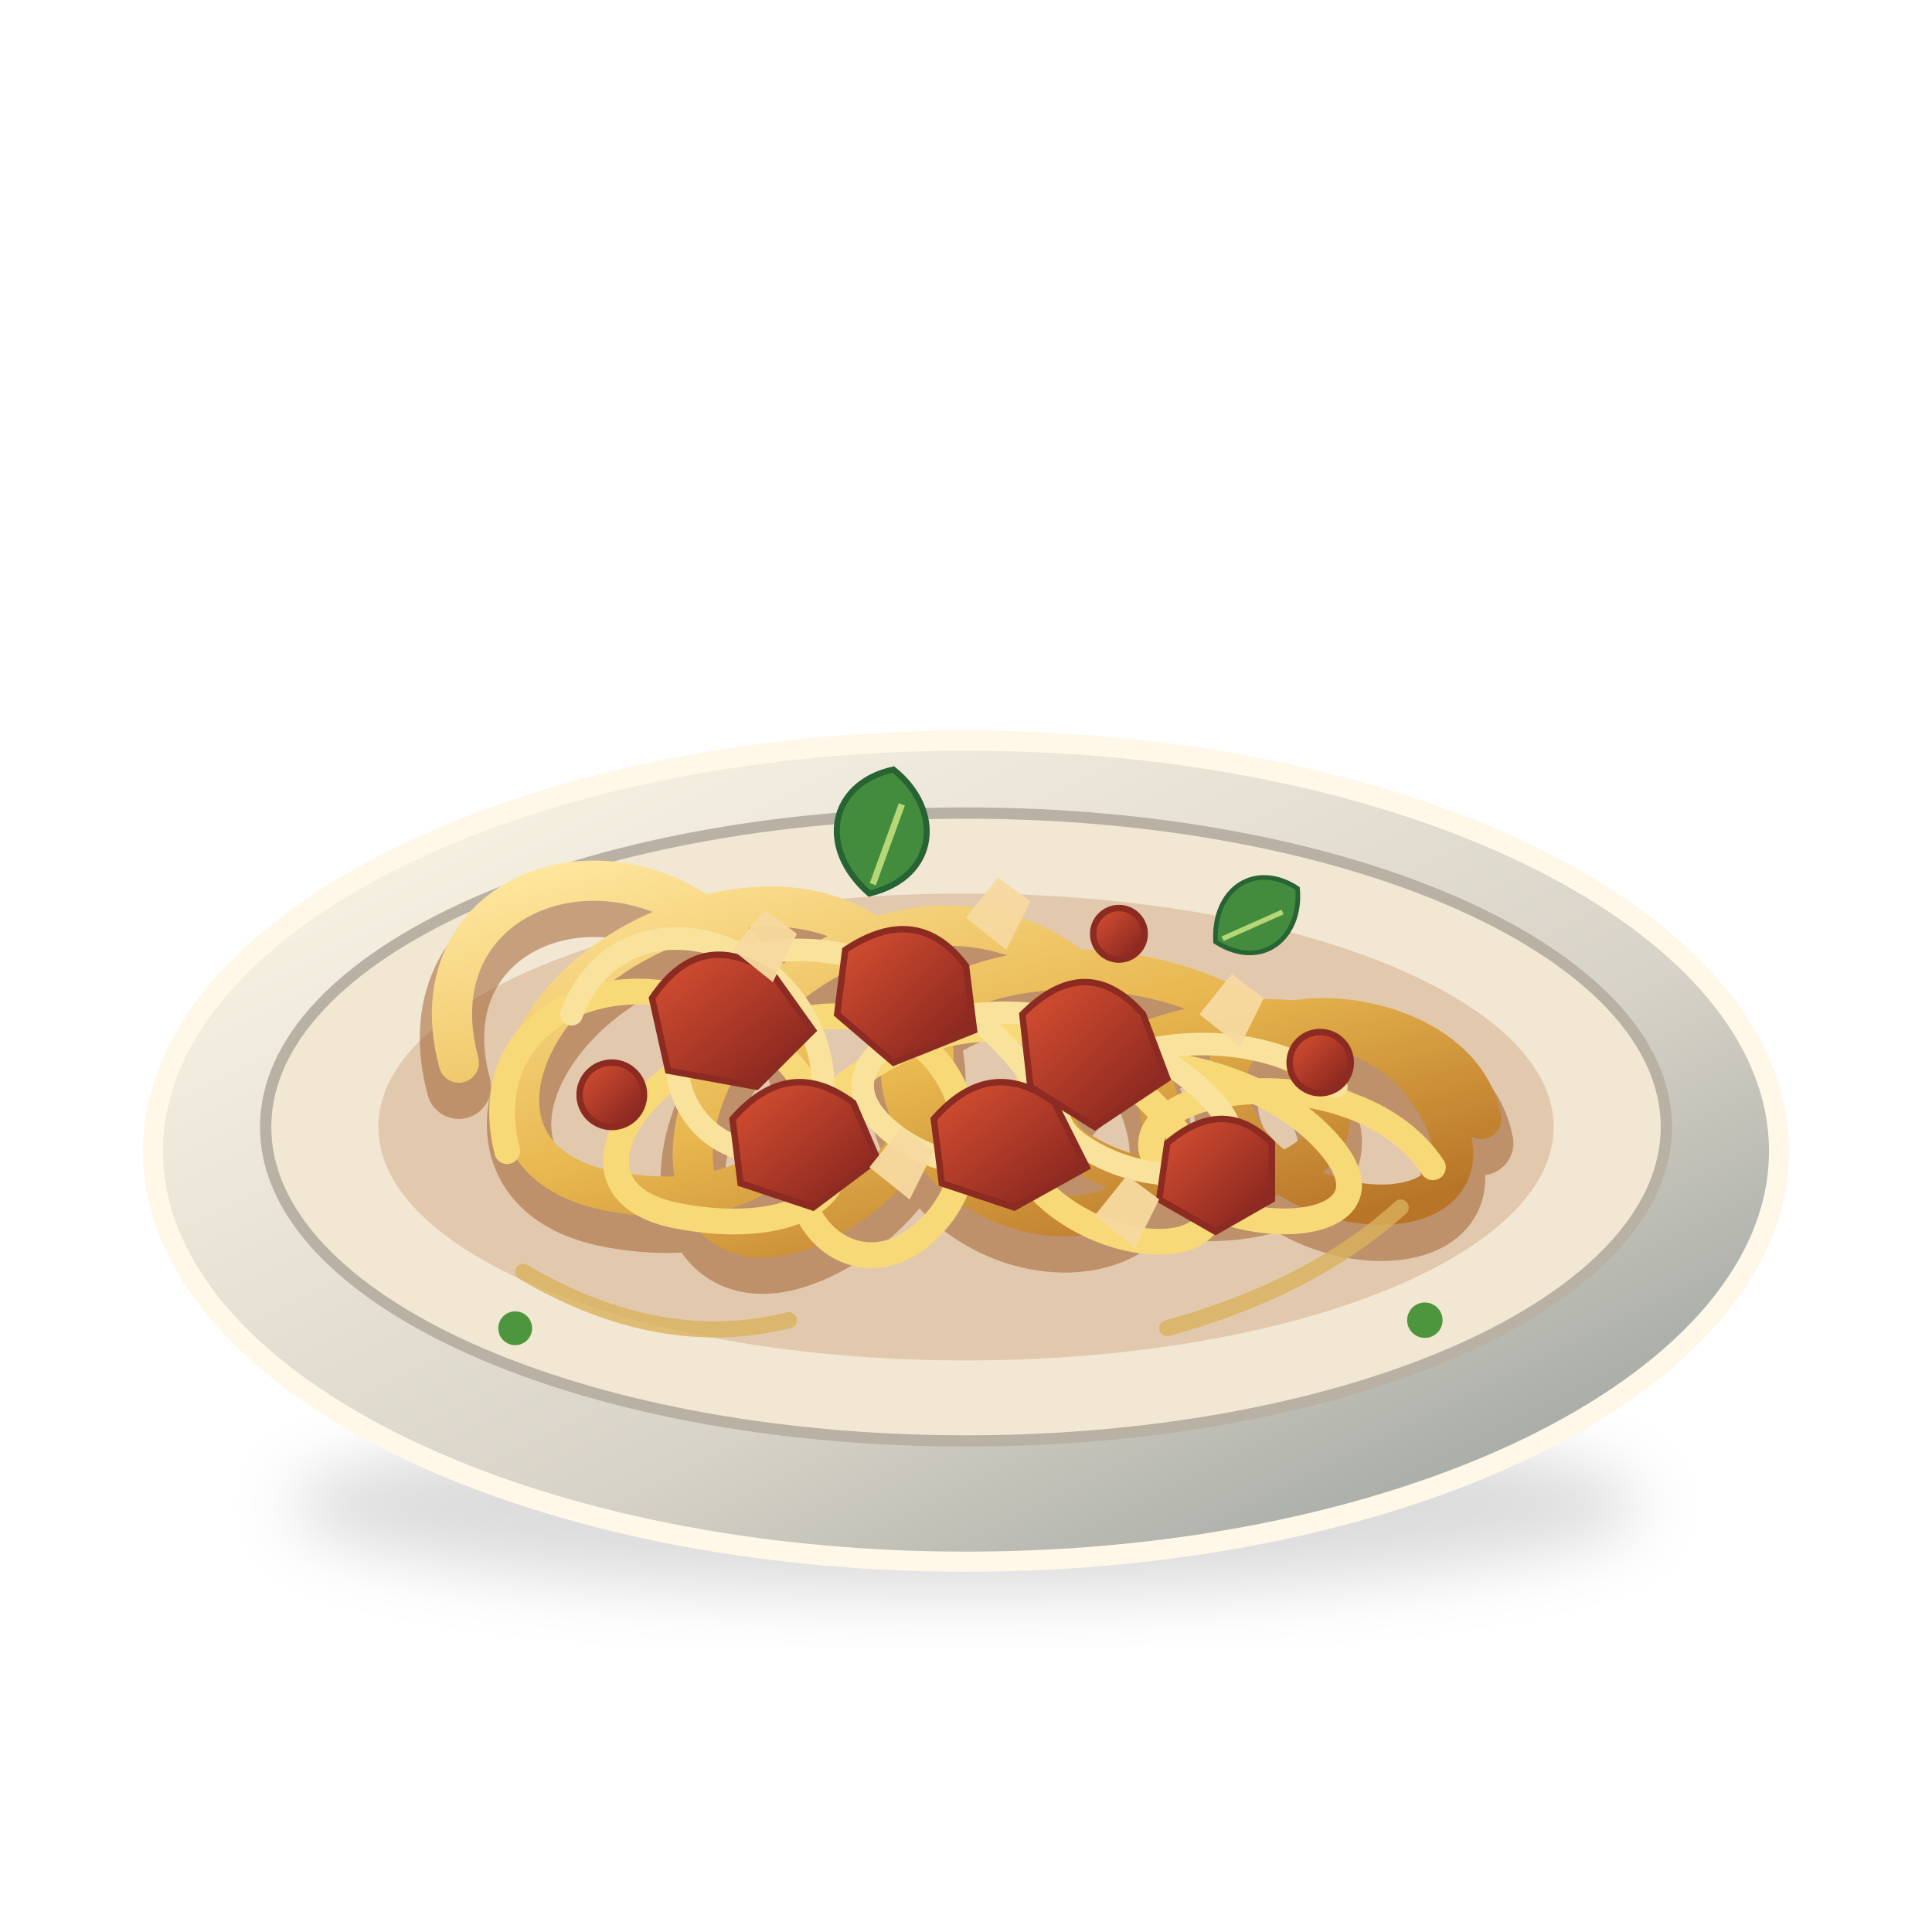
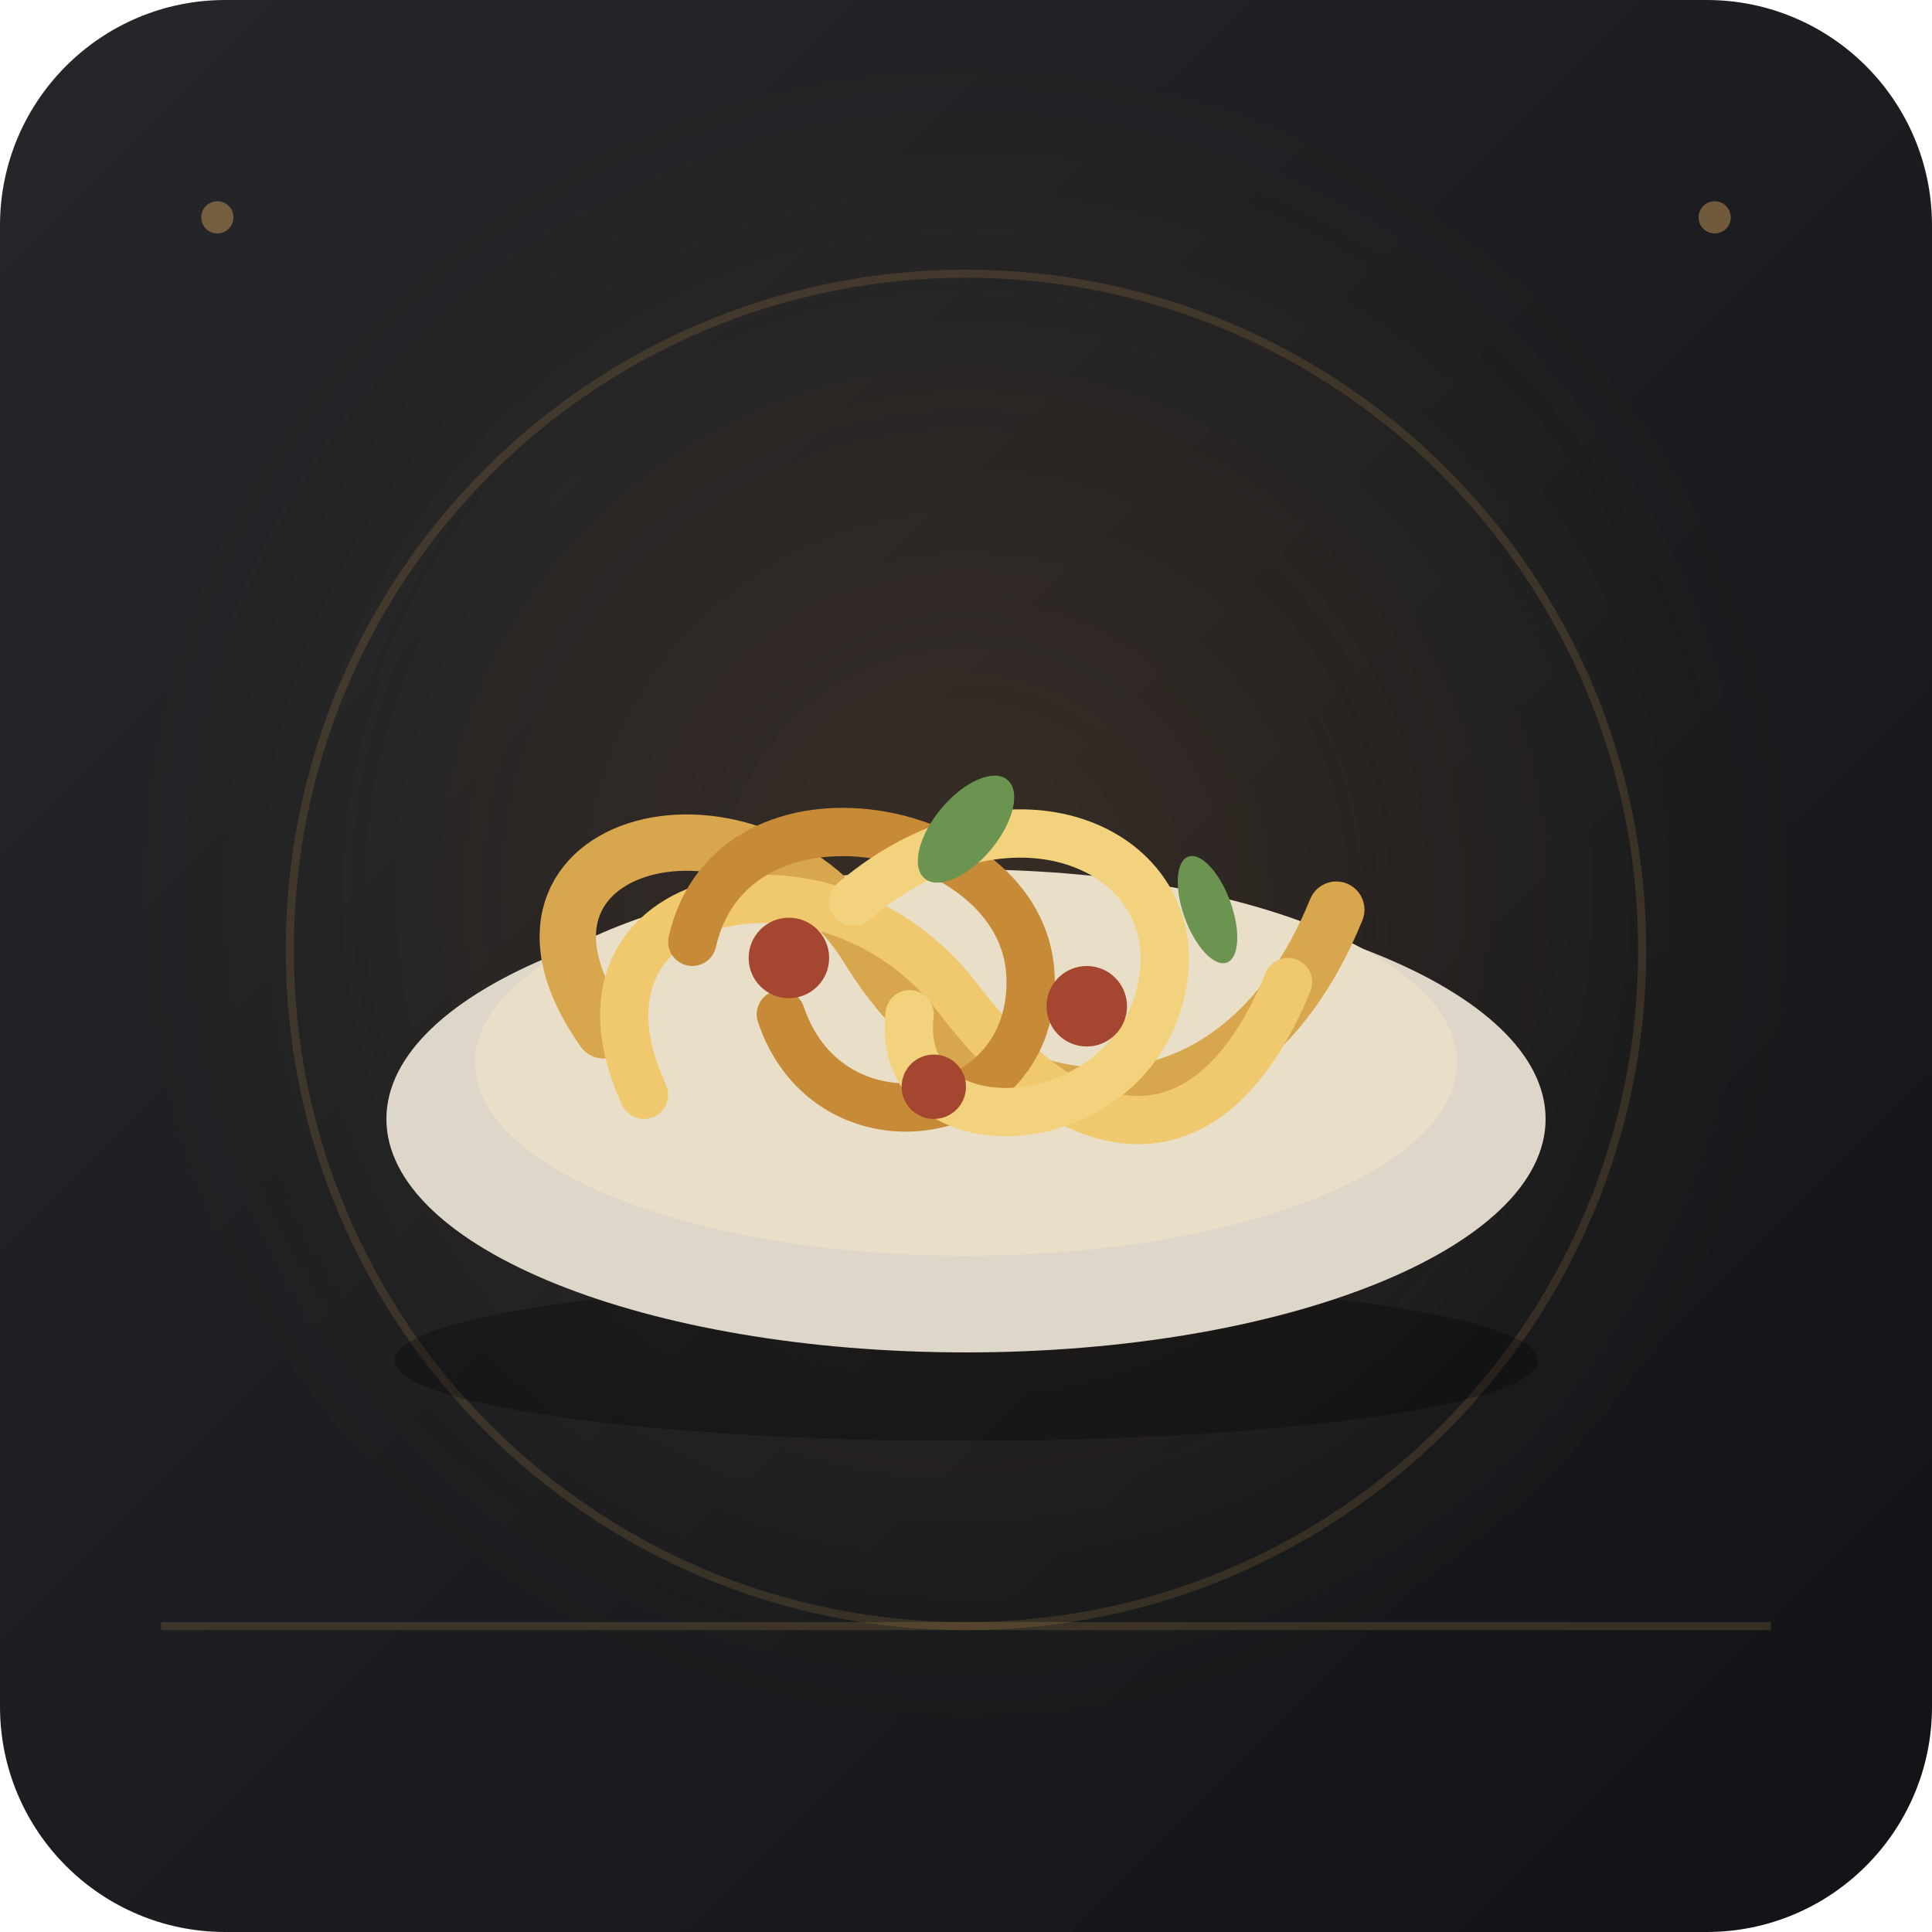
- <svg xmlns="http://www.w3.org/2000/svg" width="1024" height="1024" viewBox="0 0 240 240" role="img" aria-labelledby="svg-title svg-desc">
+ <svg xmlns="http://www.w3.org/2000/svg" width="1024" height="1024" viewBox="0 0 240 240" role="img" aria-labelledby="title-tagliatelle-ragu desc">
  <defs>
-     <linearGradient id="plate" x1="0" y1="0" x2="1" y2="1">
-       <stop stop-color="#fff9e9" />
-       <stop offset=".6" stop-color="#d8d3c8" />
-       <stop offset="1" stop-color="#8e9895" />
+     <linearGradient id="bg" x1="0" y1="0" x2="1" y2="1">
+       <stop stop-color="#25272a" />
+       <stop offset="1" stop-color="#111316" />
    </linearGradient>
-     <linearGradient id="pasta" x1="0" y1="0" x2=".8" y2="1">
-       <stop stop-color="#ffe8a0" />
-       <stop offset=".55" stop-color="#e8b74f" />
-       <stop offset="1" stop-color="#b87528" />
+     <radialGradient id="glow">
+       <stop stop-color="#b8753c" stop-opacity=".18" />
+       <stop offset="1" stop-color="#b8753c" stop-opacity="0" />
+     </radialGradient>
+     <linearGradient id="plate" x1="0" y1="0" x2="0.9" y2="1">
+       <stop stop-color="#f2eee4" />
+       <stop offset=".55" stop-color="#d5cec1" />
+       <stop offset="1" stop-color="#aaa293" />
    </linearGradient>
-     <linearGradient id="ragu" x1="0" y1="0" x2="1" y2="1">
-       <stop stop-color="#d95132" />
-       <stop offset="1" stop-color="#7e211d" />
+     <linearGradient id="bread" x1="0" y1="0" x2="0.3" y2="1">
+       <stop stop-color="#e8bd78" />
+       <stop offset="1" stop-color="#bd773c" />
    </linearGradient>
-     <filter id="shadow" x="-20%" y="-20%" width="140%" height="150%">
-       <feGaussianBlur stdDeviation="4" />
-     </filter>
-     <g id="basil">
-       <path d="M0 0C-13-5-15-18-4-25 8-21 12-8 0 0Z" fill="#438c3d" stroke="#276333" stroke-width="1.2" />
-       <path d="M0-2 0-19" fill="none" stroke="#b5d778" stroke-width="1.3" />
+     <linearGradient id="bun" x1="0" y1="0" x2="0.2" y2="1">
+       <stop stop-color="#efc77e" />
+       <stop offset="1" stop-color="#b96d32" />
+     </linearGradient>
+     <linearGradient id="crust" x1="0" y1="0" x2="0.7" y2="1">
+       <stop stop-color="#f4cf84" />
+       <stop offset="1" stop-color="#bd7739" />
+     </linearGradient>
+     <linearGradient id="pasta" x1="0" y1="0" x2="1" y2="1">
+       <stop stop-color="#f1d49a" />
+       <stop offset="1" stop-color="#c18a4a" />
+     </linearGradient>
+     <linearGradient id="glass" x1="0" y1="0" x2="1" y2="0">
+       <stop stop-color="#b9d8d1" stop-opacity=".5" />
+       <stop offset=".5" stop-color="#edf4dc" stop-opacity=".18" />
+       <stop offset="1" stop-color="#7caaa0" stop-opacity=".45" />
+     </linearGradient>
+     <linearGradient id="salmon" x1="0" y1="0" x2="1" y2="1">
+       <stop stop-color="#ffb17e" />
+       <stop offset="1" stop-color="#d65c49" />
+     </linearGradient>
+     <linearGradient id="steak" x1="0" y1="0" x2="1" y2="1">
+       <stop stop-color="#9a5540" />
+       <stop offset="1" stop-color="#4d2a24" />
+     </linearGradient>
+     <linearGradient id="dough" x1="0" y1="0" x2="1" y2="1">
+       <stop stop-color="#f3d79c" />
+       <stop offset="1" stop-color="#c38b4b" />
+     </linearGradient>
+   </defs>
+   <rect width="240" height="240" rx="28" fill="url(#bg)" />
+   <circle cx="120" cy="111" r="104" fill="url(#glow)" />
+   <circle cx="120" cy="118" r="84" fill="none" stroke="#f0b65a" stroke-opacity=".14" stroke-width="1" />
+   <ellipse cx="120" cy="169" rx="71" ry="10" fill="#000" opacity=".28" />
+   <g>
+     <ellipse cx="120" cy="139" rx="72" ry="29" fill="#ded6c8" />
+     <ellipse cx="120" cy="132" rx="61" ry="24" fill="#e9dfc8" />
+     <g fill="none" stroke-linecap="round">
+       <path d="M75 128 C58 104 94 95 108 118 S153 145 166 113" stroke="#d8a64d" stroke-width="7" />
+       <path d="M80 136 C68 110 103 103 119 124 S151 144 160 122" stroke="#f0c96e" stroke-width="6" />
+       <path d="M86 117 C91 95 127 102 128 121 S103 144 97 126" stroke="#c78b38" stroke-width="6" />
+       <path d="M106 112 C126 95 149 106 144 124 S111 143 113 126" stroke="#f3d27d" stroke-width="6" />
    </g>
-   </defs>
-   <ellipse cx="120" cy="187" rx="84" ry="11" fill="#000" opacity=".14" filter="url(#shadow)" />
-   <ellipse cx="120" cy="143" rx="101" ry="51" fill="url(#plate)" stroke="#fff8e9" stroke-width="2.5" />
-   <ellipse cx="120" cy="140" rx="87" ry="39" fill="#f2e7d2" stroke="#b9b1a3" stroke-width="1.4" />
-   <ellipse cx="120" cy="140" rx="73" ry="29" fill="#a85e2a" opacity=".22" />
-   <g fill="none" stroke-linecap="round" stroke-linejoin="round">
-     <path d="M57 135C51 113 78 104 93 122S98 155 76 151 66 120 91 116 125 140 105 153 79 142 96 127 135 116 143 137 121 160 113 141 143 117 160 133 148 155 134 146 163 119 177 138 159 157 153 141 181 126 184 142" stroke="#9a5928" stroke-width="8" opacity=".5" />
-     <path d="M57 132C51 110 78 101 93 119S98 152 76 148 66 117 91 113 125 137 105 150 79 139 96 124 135 113 143 134 121 157 113 138 143 114 160 130 148 152 134 143 163 116 177 135 159 154 153 138 181 123 184 139" stroke="url(#pasta)" stroke-width="5" />
-     <path d="M63 143C58 123 84 116 98 132S99 154 84 151 78 132 98 127 126 143 115 153 91 145 106 134 137 127 148 143 132 157 126 143 151 128 164 141 151 155 144 145 168 130 178 145" stroke="#f8d978" stroke-width="3.2" />
-     <path d="M71 126C77 110 99 116 102 132S83 146 84 130 110 114 125 130 118 149 109 139 126 119 145 132 145 150 134 142 151 123 166 135" stroke="#f9e39c" stroke-width="2.8" />
+     <g fill="#a54730">
+       <circle cx="98" cy="119" r="5" />
+       <circle cx="135" cy="125" r="5" />
+       <circle cx="116" cy="135" r="4" />
+     </g>
+     <g fill="#6c9451">
+       <ellipse cx="120" cy="103" rx="4" ry="8" transform="rotate(40 120 103)" />
+       <ellipse cx="150" cy="113" rx="3" ry="7" transform="rotate(-20 150 113)" />
+     </g>
  </g>
-   <g fill="url(#ragu)" stroke="#8c2b21" stroke-width=".8">
-     <path d="M81 124Q87 115 96 121L101 128 94 135 83 133Z" />
-     <path d="M105 118Q114 112 120 120L121 128 111 132 104 126Z" />
-     <path d="M127 126Q135 118 142 126L145 134 136 140 128 135Z" />
-     <path d="M91 139Q98 131 106 137L109 144 101 150 92 147Z" />
-     <path d="M116 139Q123 131 131 137L135 145 126 150 117 147Z" />
-     <path d="M145 142Q152 136 158 142L158 149 151 153 144 149Z" />
-     <circle cx="76" cy="136" r="4" />
-     <circle cx="139" cy="116" r="3.2" />
-     <circle cx="164" cy="132" r="3.8" />
-   </g>
-   <g fill="#f7d9a0" opacity=".95">
-     <path d="M91 118l4-5 4 3-3 6Z" />
-     <path d="M120 114l4-5 4 3-3 6Z" />
-     <path d="M149 126l4-5 4 3-3 6Z" />
-     <path d="M108 145l4-5 4 3-3 6Z" />
-     <path d="M136 151l4-5 4 3-3 6Z" />
-   </g>
-   <use href="#basil" transform="translate(108 111) rotate(20) scale(.62)" />
-   <use href="#basil" transform="translate(151 117) rotate(66) scale(.48)" />
-   <path d="M65 158Q82 168 98 164M145 165Q163 160 174 150" fill="none" stroke="#d9b15d" stroke-width="2" stroke-linecap="round" opacity=".8" />
-   <circle cx="64" cy="165" r="2.1" fill="#4e963e" />
-   <circle cx="177" cy="164" r="2.2" fill="#4e963e" />
+   <path d="M20 202 H220" stroke="#d7a35b" stroke-opacity=".18" stroke-width="1" />
+   <circle cx="27" cy="27" r="2" fill="#d7a35b" opacity=".45" />
+   <circle cx="213" cy="27" r="2" fill="#d7a35b" opacity=".45" />
</svg>
